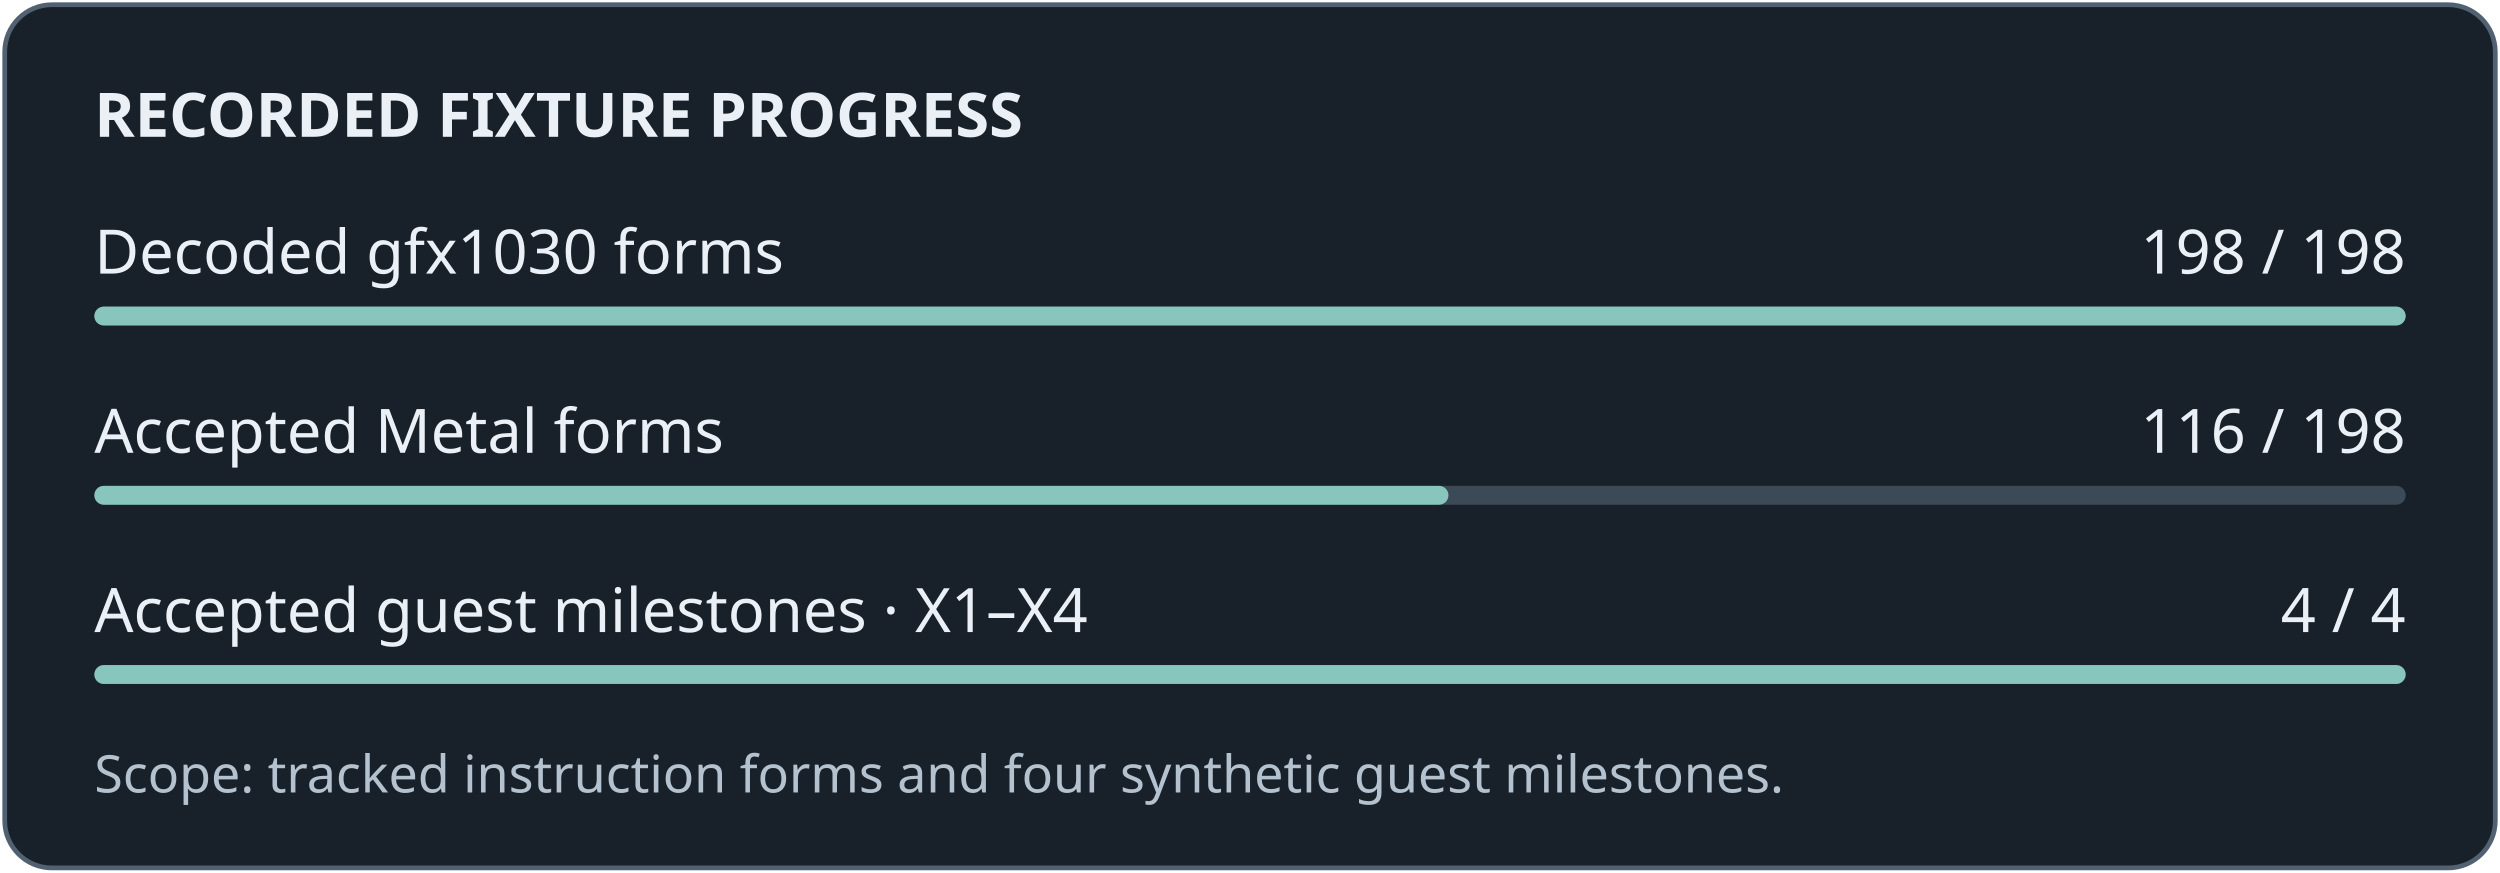
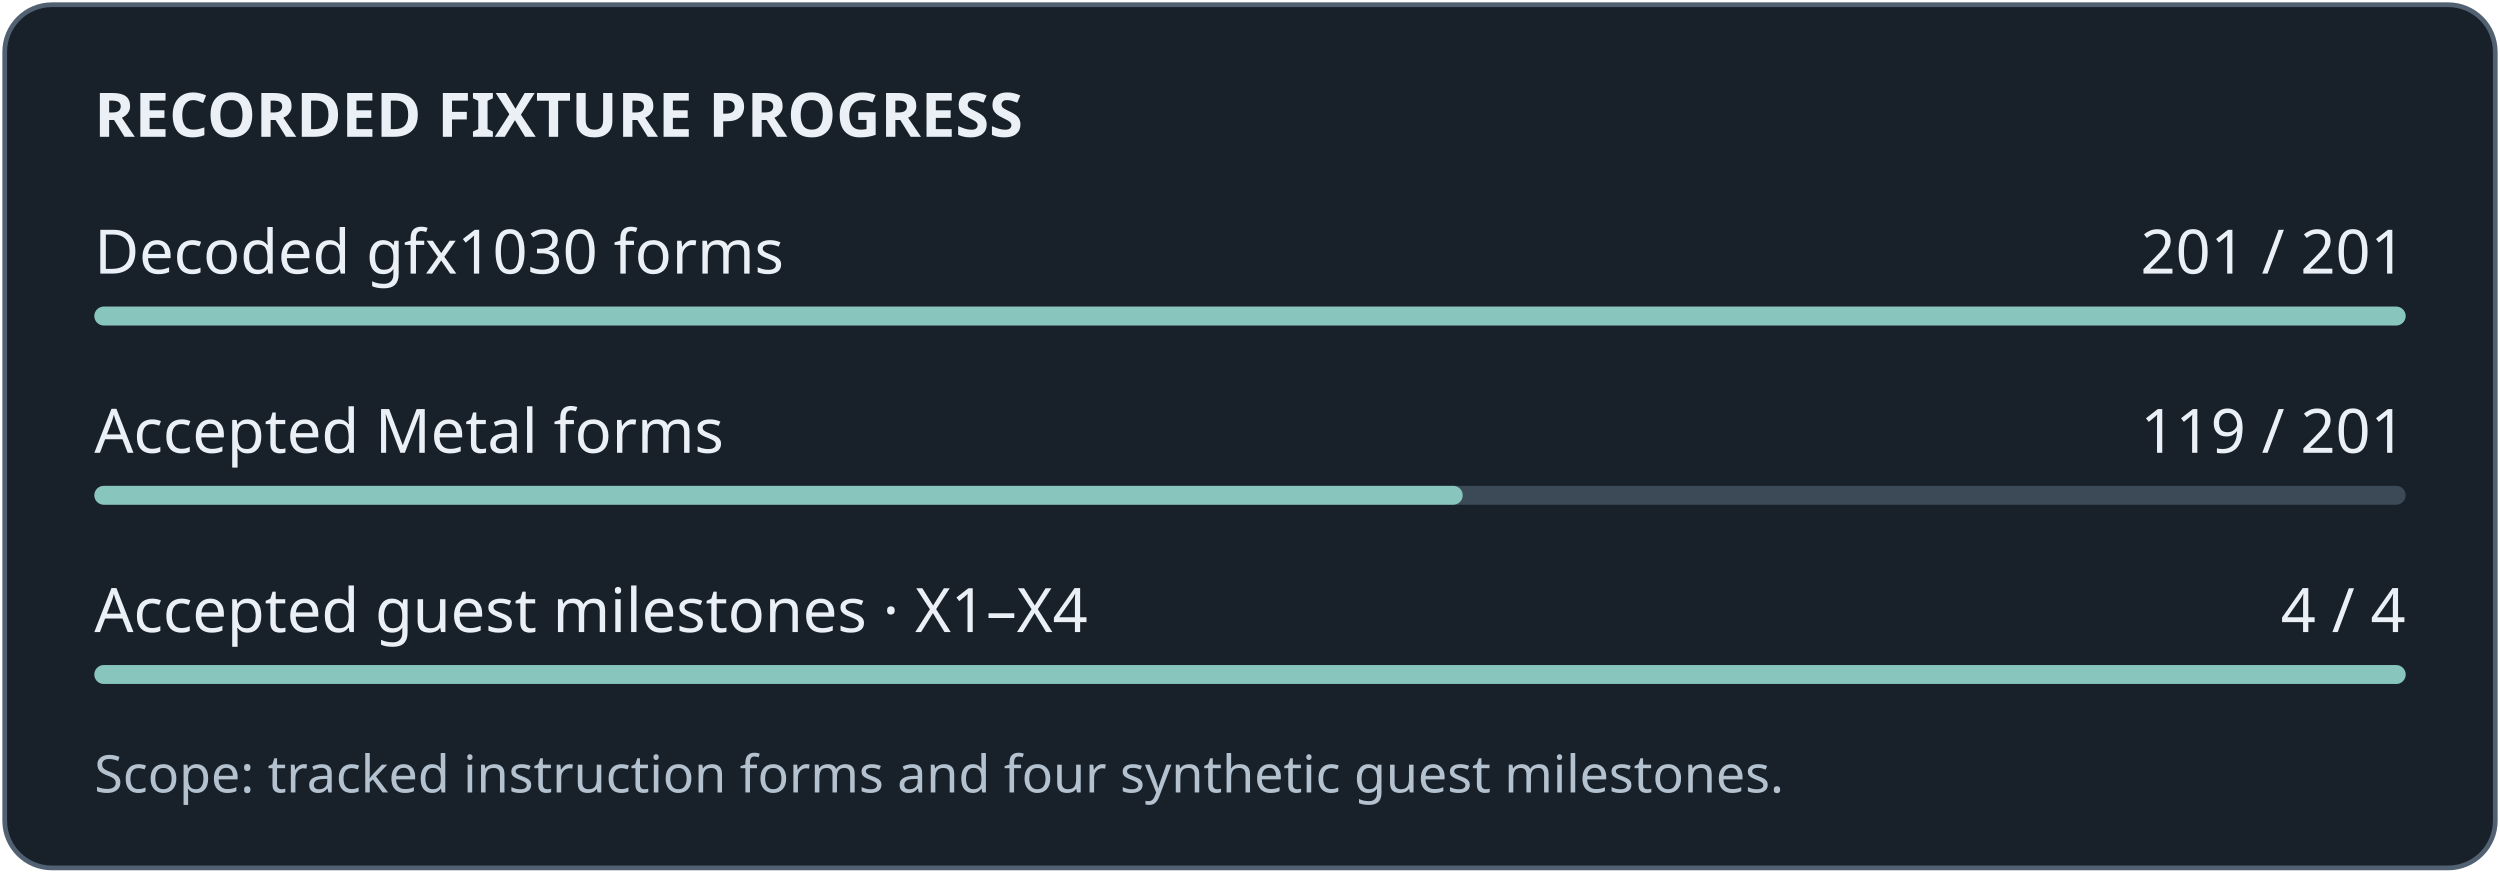
<svg xmlns="http://www.w3.org/2000/svg" width="530" height="185" viewBox="0 0 530 185" role="img" aria-labelledby="title description">
  <rect x="1" y="1" width="528" height="183" rx="10" fill="#18212a" stroke="#516171" />
  <g font-family="system-ui,sans-serif" fill="#eaf0f5">
    <text x="20" y="29" font-size="13" font-weight="700">RECORDED FIXTURE PROGRESS</text>
    <text x="20" y="58" font-size="13">Decoded gfx1030 forms</text>
-     <text x="510" y="58" font-size="13" text-anchor="end">198 / 198</text>
+     <text x="510" y="58" font-size="13" text-anchor="end">201 / 201</text>
    <rect x="20" y="65" width="490" height="4" rx="2" fill="#3c4a58" />
    <rect x="20" y="65" width="490.00" height="4" rx="2" fill="#88c6bd" />
    <text x="20" y="96" font-size="13">Accepted Metal forms</text>
-     <text x="510" y="96" font-size="13" text-anchor="end">116 / 198</text>
+     <text x="510" y="96" font-size="13" text-anchor="end">119 / 201</text>
    <rect x="20" y="103" width="490" height="4" rx="2" fill="#3c4a58" />
-     <rect x="20" y="103" width="287.07" height="4" rx="2" fill="#88c6bd" />
+     <rect x="20" y="103" width="290.10" height="4" rx="2" fill="#88c6bd" />
    <text x="20" y="134" font-size="13">Accepted guest milestones · X1–X4</text>
    <text x="510" y="134" font-size="13" text-anchor="end">4 / 4</text>
    <rect x="20" y="141" width="490" height="4" rx="2" fill="#3c4a58" />
    <rect x="20" y="141" width="490.00" height="4" rx="2" fill="#88c6bd" />
    <text x="20" y="168" font-size="11" fill="#b4c2d0">Scope: tracked instruction forms and four synthetic guest milestones.</text>
  </g>
</svg>
